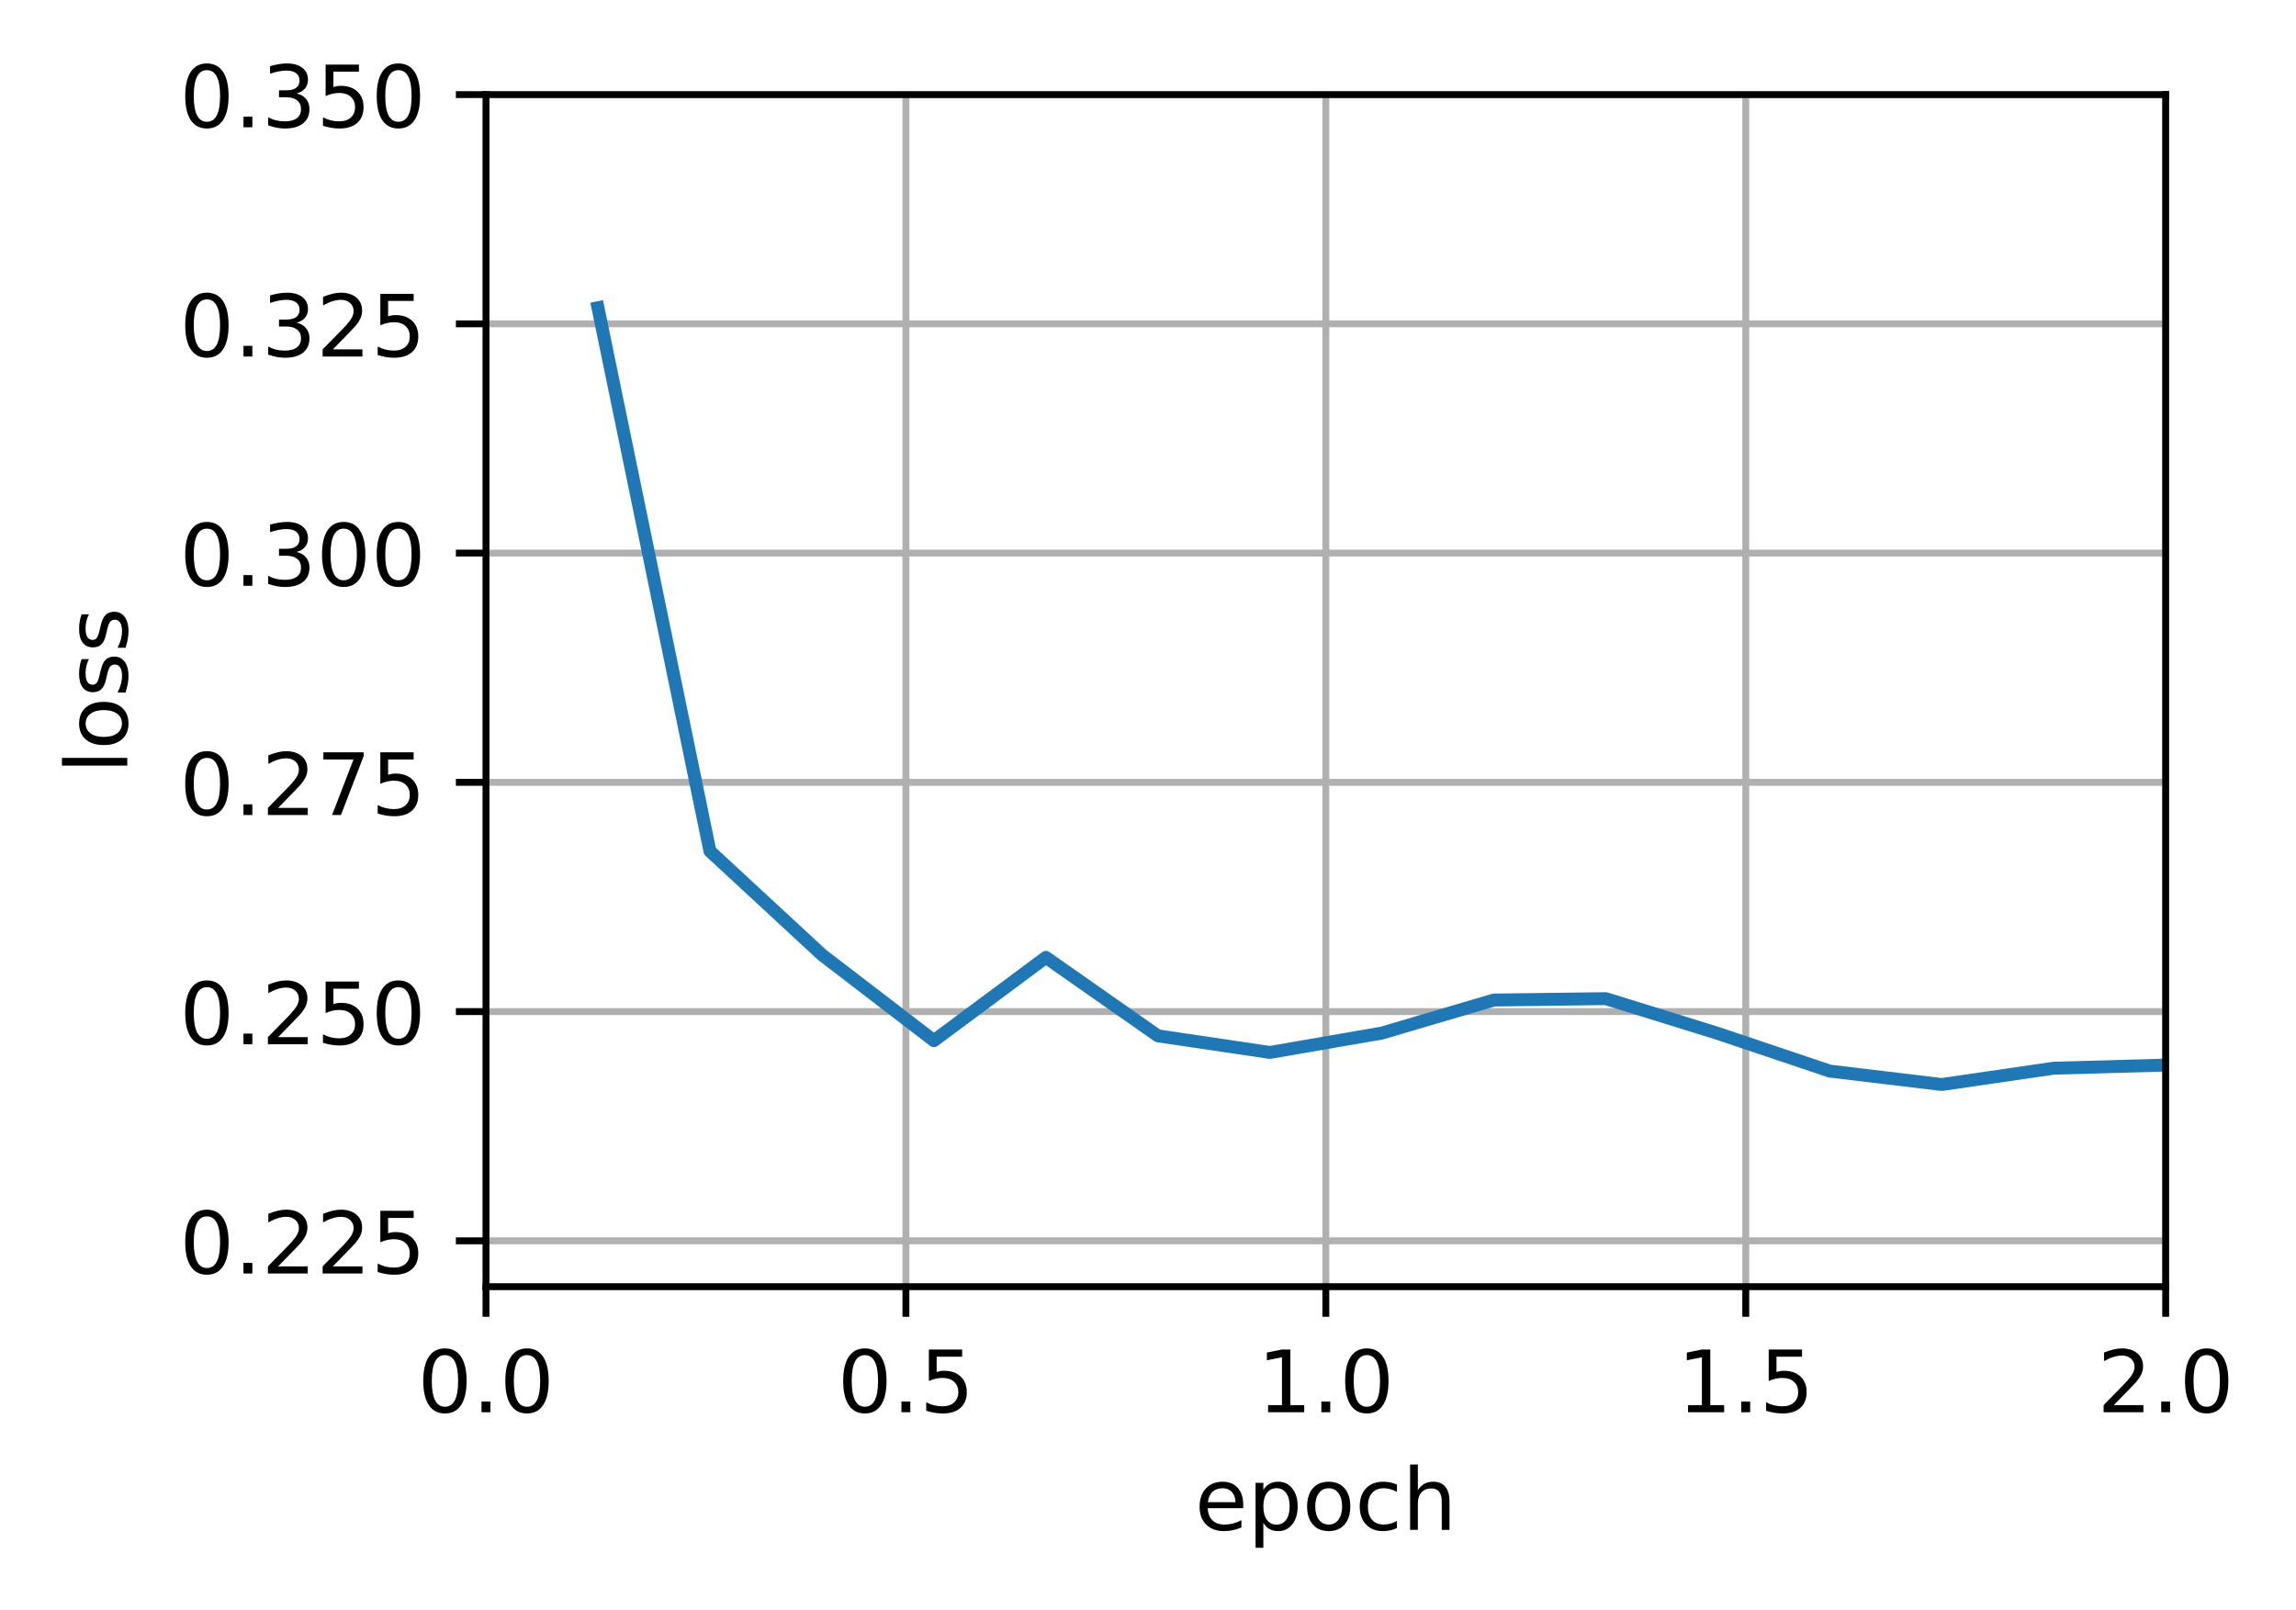
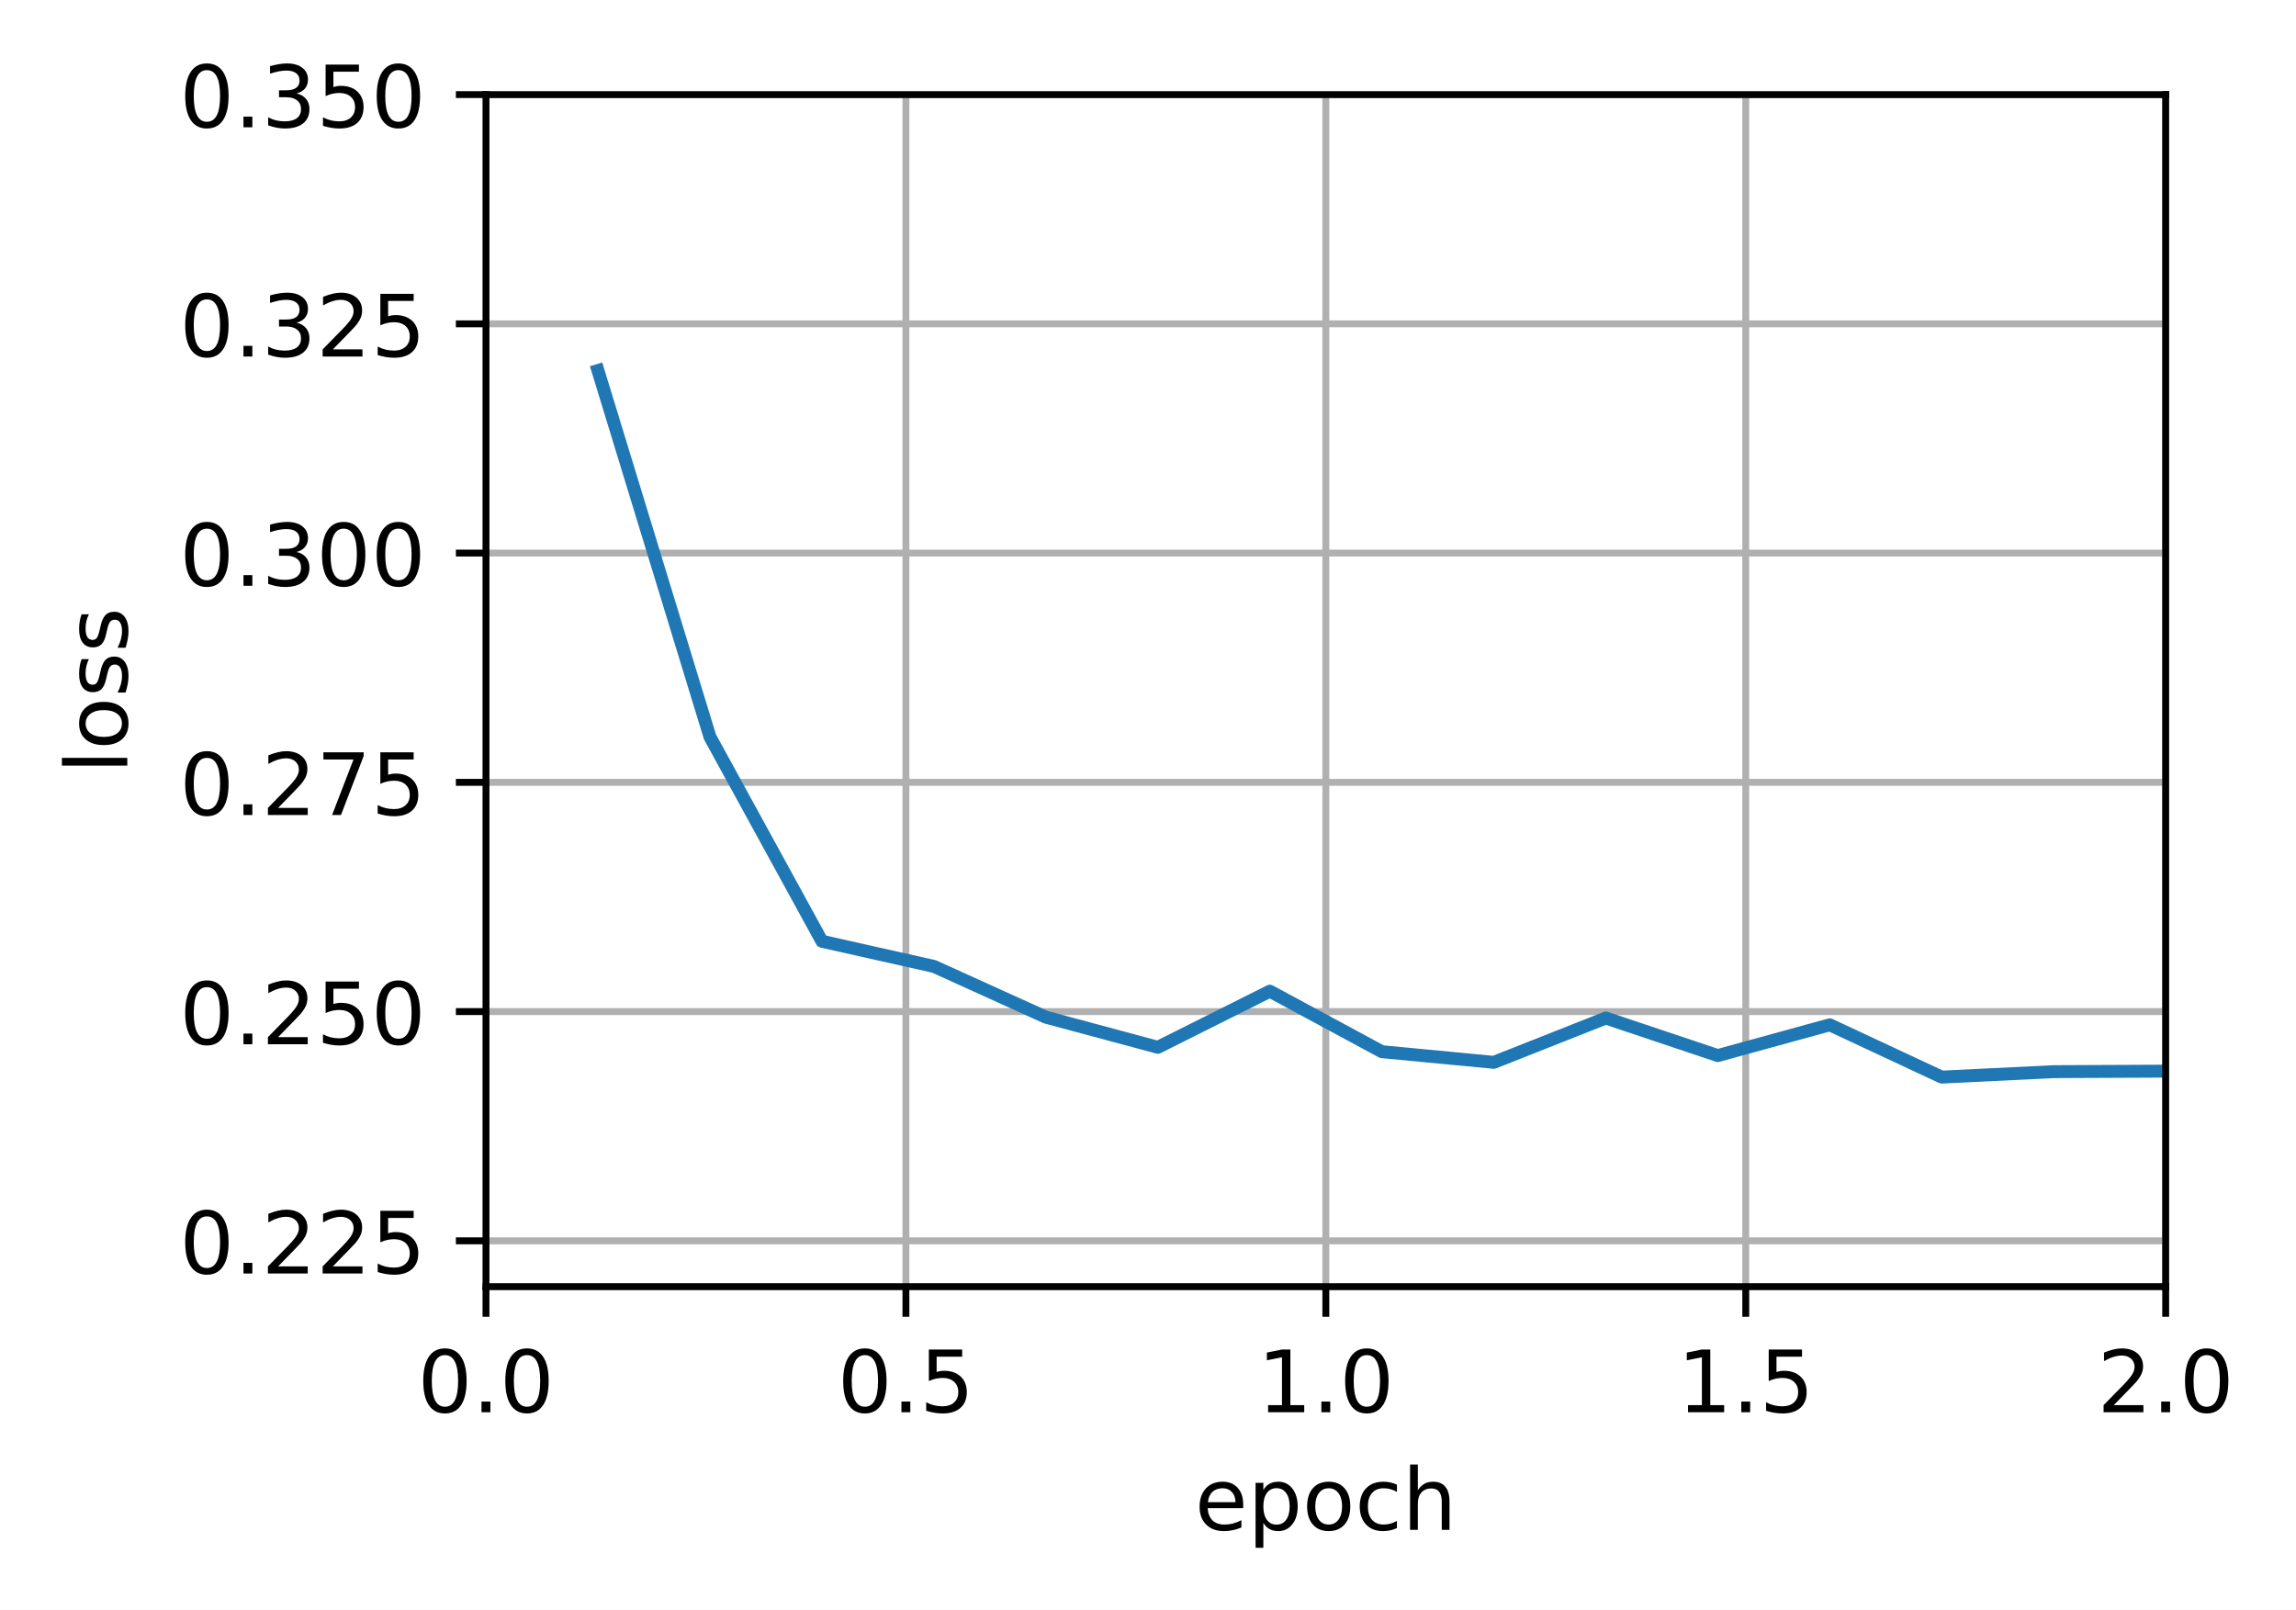
<svg xmlns="http://www.w3.org/2000/svg" xmlns:xlink="http://www.w3.org/1999/xlink" width="266.958pt" height="187.155pt" viewBox="0 0 266.958 187.155" version="1.1">
  <defs>
    <style type="text/css">*{stroke-linejoin: round; stroke-linecap: butt}</style>
  </defs>
  <g id="figure_1">
    <g id="patch_1">
      <path d="M -0 187.155  L 266.958 187.155  L 266.958 -0  L -0 -0  z " style="fill: #ffffff" />
    </g>
    <g id="axes_1">
      <g id="patch_2">
        <path d="M 56.506 149.599  L 251.806 149.599  L 251.806 10.999  L 56.506 10.999  z " style="fill: #ffffff" />
      </g>
      <g id="matplotlib.axis_1">
        <g id="xtick_1">
          <g id="line2d_1">
-             <path d="M 56.506 149.599  L 56.506 10.999  " clip-path="url(#p0966dd7df8)" style="fill: none; stroke: #b0b0b0; stroke-width: 0.8; stroke-linecap: square" />
+             <path d="M 56.506 149.599  L 56.506 10.999  " clip-path="url(#ped5f669c9f)" style="fill: none; stroke: #b0b0b0; stroke-width: 0.8; stroke-linecap: square" />
          </g>
          <g id="line2d_2">
            <defs>
-               <path id="mcffbb135a4" d="M 0 0  L 0 3.5  " style="stroke: #000000; stroke-width: 0.8" />
-             </defs>
-             <g>
-               <use xlink:href="#mcffbb135a4" x="56.506" y="149.599" style="stroke: #000000; stroke-width: 0.8" />
+               <path id="m784ad12a08" d="M 0 0  L 0 3.5  " style="stroke: #000000; stroke-width: 0.8" />
+             </defs>
+             <g>
+               <use xlink:href="#m784ad12a08" x="56.506" y="149.599" style="stroke: #000000; stroke-width: 0.8" />
            </g>
          </g>
          <g id="text_1">
            <g transform="translate(48.55469 164.1977) scale(0.1 -0.1)">
              <defs>
                <path id="DejaVuSans-30" d="M 2034 4250  Q 1547 4250 1301 3770  Q 1056 3291 1056 2328  Q 1056 1369 1301 889  Q 1547 409 2034 409  Q 2525 409 2770 889  Q 3016 1369 3016 2328  Q 3016 3291 2770 3770  Q 2525 4250 2034 4250  z M 2034 4750  Q 2819 4750 3233 4129  Q 3647 3509 3647 2328  Q 3647 1150 3233 529  Q 2819 -91 2034 -91  Q 1250 -91 836 529  Q 422 1150 422 2328  Q 422 3509 836 4129  Q 1250 4750 2034 4750  z " transform="scale(0.015625)" />
                <path id="DejaVuSans-2e" d="M 684 794  L 1344 794  L 1344 0  L 684 0  L 684 794  z " transform="scale(0.015625)" />
              </defs>
              <use xlink:href="#DejaVuSans-30" />
              <use xlink:href="#DejaVuSans-2e" x="63.623" />
              <use xlink:href="#DejaVuSans-30" x="95.41" />
            </g>
          </g>
        </g>
        <g id="xtick_2">
          <g id="line2d_3">
-             <path d="M 105.331 149.599  L 105.331 10.999  " clip-path="url(#p0966dd7df8)" style="fill: none; stroke: #b0b0b0; stroke-width: 0.8; stroke-linecap: square" />
+             <path d="M 105.331 149.599  L 105.331 10.999  " clip-path="url(#ped5f669c9f)" style="fill: none; stroke: #b0b0b0; stroke-width: 0.8; stroke-linecap: square" />
          </g>
          <g id="line2d_4">
            <g>
-               <use xlink:href="#mcffbb135a4" x="105.331" y="149.599" style="stroke: #000000; stroke-width: 0.8" />
+               <use xlink:href="#m784ad12a08" x="105.331" y="149.599" style="stroke: #000000; stroke-width: 0.8" />
            </g>
          </g>
          <g id="text_2">
            <g transform="translate(97.37969 164.1977) scale(0.1 -0.1)">
              <defs>
                <path id="DejaVuSans-35" d="M 691 4666  L 3169 4666  L 3169 4134  L 1269 4134  L 1269 2991  Q 1406 3038 1543 3061  Q 1681 3084 1819 3084  Q 2600 3084 3056 2656  Q 3513 2228 3513 1497  Q 3513 744 3044 326  Q 2575 -91 1722 -91  Q 1428 -91 1123 -41  Q 819 9 494 109  L 494 744  Q 775 591 1075 516  Q 1375 441 1709 441  Q 2250 441 2565 725  Q 2881 1009 2881 1497  Q 2881 1984 2565 2268  Q 2250 2553 1709 2553  Q 1456 2553 1204 2497  Q 953 2441 691 2322  L 691 4666  z " transform="scale(0.015625)" />
              </defs>
              <use xlink:href="#DejaVuSans-30" />
              <use xlink:href="#DejaVuSans-2e" x="63.623" />
              <use xlink:href="#DejaVuSans-35" x="95.41" />
            </g>
          </g>
        </g>
        <g id="xtick_3">
          <g id="line2d_5">
-             <path d="M 154.156 149.599  L 154.156 10.999  " clip-path="url(#p0966dd7df8)" style="fill: none; stroke: #b0b0b0; stroke-width: 0.8; stroke-linecap: square" />
+             <path d="M 154.156 149.599  L 154.156 10.999  " clip-path="url(#ped5f669c9f)" style="fill: none; stroke: #b0b0b0; stroke-width: 0.8; stroke-linecap: square" />
          </g>
          <g id="line2d_6">
            <g>
-               <use xlink:href="#mcffbb135a4" x="154.156" y="149.599" style="stroke: #000000; stroke-width: 0.8" />
+               <use xlink:href="#m784ad12a08" x="154.156" y="149.599" style="stroke: #000000; stroke-width: 0.8" />
            </g>
          </g>
          <g id="text_3">
            <g transform="translate(146.2047 164.1977) scale(0.1 -0.1)">
              <defs>
                <path id="DejaVuSans-31" d="M 794 531  L 1825 531  L 1825 4091  L 703 3866  L 703 4441  L 1819 4666  L 2450 4666  L 2450 531  L 3481 531  L 3481 0  L 794 0  L 794 531  z " transform="scale(0.015625)" />
              </defs>
              <use xlink:href="#DejaVuSans-31" />
              <use xlink:href="#DejaVuSans-2e" x="63.623" />
              <use xlink:href="#DejaVuSans-30" x="95.41" />
            </g>
          </g>
        </g>
        <g id="xtick_4">
          <g id="line2d_7">
-             <path d="M 202.981 149.599  L 202.981 10.999  " clip-path="url(#p0966dd7df8)" style="fill: none; stroke: #b0b0b0; stroke-width: 0.8; stroke-linecap: square" />
+             <path d="M 202.981 149.599  L 202.981 10.999  " clip-path="url(#ped5f669c9f)" style="fill: none; stroke: #b0b0b0; stroke-width: 0.8; stroke-linecap: square" />
          </g>
          <g id="line2d_8">
            <g>
-               <use xlink:href="#mcffbb135a4" x="202.981" y="149.599" style="stroke: #000000; stroke-width: 0.8" />
+               <use xlink:href="#m784ad12a08" x="202.981" y="149.599" style="stroke: #000000; stroke-width: 0.8" />
            </g>
          </g>
          <g id="text_4">
            <g transform="translate(195.0297 164.1977) scale(0.1 -0.1)">
              <use xlink:href="#DejaVuSans-31" />
              <use xlink:href="#DejaVuSans-2e" x="63.623" />
              <use xlink:href="#DejaVuSans-35" x="95.41" />
            </g>
          </g>
        </g>
        <g id="xtick_5">
          <g id="line2d_9">
-             <path d="M 251.806 149.599  L 251.806 10.999  " clip-path="url(#p0966dd7df8)" style="fill: none; stroke: #b0b0b0; stroke-width: 0.8; stroke-linecap: square" />
+             <path d="M 251.806 149.599  L 251.806 10.999  " clip-path="url(#ped5f669c9f)" style="fill: none; stroke: #b0b0b0; stroke-width: 0.8; stroke-linecap: square" />
          </g>
          <g id="line2d_10">
            <g>
-               <use xlink:href="#mcffbb135a4" x="251.806" y="149.599" style="stroke: #000000; stroke-width: 0.8" />
+               <use xlink:href="#m784ad12a08" x="251.806" y="149.599" style="stroke: #000000; stroke-width: 0.8" />
            </g>
          </g>
          <g id="text_5">
            <g transform="translate(243.8547 164.1977) scale(0.1 -0.1)">
              <defs>
                <path id="DejaVuSans-32" d="M 1228 531  L 3431 531  L 3431 0  L 469 0  L 469 531  Q 828 903 1448 1529  Q 2069 2156 2228 2338  Q 2531 2678 2651 2914  Q 2772 3150 2772 3378  Q 2772 3750 2511 3984  Q 2250 4219 1831 4219  Q 1534 4219 1204 4116  Q 875 4013 500 3803  L 500 4441  Q 881 4594 1212 4672  Q 1544 4750 1819 4750  Q 2544 4750 2975 4387  Q 3406 4025 3406 3419  Q 3406 3131 3298 2873  Q 3191 2616 2906 2266  Q 2828 2175 2409 1742  Q 1991 1309 1228 531  z " transform="scale(0.015625)" />
              </defs>
              <use xlink:href="#DejaVuSans-32" />
              <use xlink:href="#DejaVuSans-2e" x="63.623" />
              <use xlink:href="#DejaVuSans-30" x="95.41" />
            </g>
          </g>
        </g>
        <g id="text_6">
          <g transform="translate(138.9281 177.8758) scale(0.1 -0.1)">
            <defs>
              <path id="DejaVuSans-65" d="M 3597 1894  L 3597 1613  L 953 1613  Q 991 1019 1311 708  Q 1631 397 2203 397  Q 2534 397 2845 478  Q 3156 559 3463 722  L 3463 178  Q 3153 47 2828 -22  Q 2503 -91 2169 -91  Q 1331 -91 842 396  Q 353 884 353 1716  Q 353 2575 817 3079  Q 1281 3584 2069 3584  Q 2775 3584 3186 3129  Q 3597 2675 3597 1894  z M 3022 2063  Q 3016 2534 2758 2815  Q 2500 3097 2075 3097  Q 1594 3097 1305 2825  Q 1016 2553 972 2059  L 3022 2063  z " transform="scale(0.015625)" />
              <path id="DejaVuSans-70" d="M 1159 525  L 1159 -1331  L 581 -1331  L 581 3500  L 1159 3500  L 1159 2969  Q 1341 3281 1617 3432  Q 1894 3584 2278 3584  Q 2916 3584 3314 3078  Q 3713 2572 3713 1747  Q 3713 922 3314 415  Q 2916 -91 2278 -91  Q 1894 -91 1617 61  Q 1341 213 1159 525  z M 3116 1747  Q 3116 2381 2855 2742  Q 2594 3103 2138 3103  Q 1681 3103 1420 2742  Q 1159 2381 1159 1747  Q 1159 1113 1420 752  Q 1681 391 2138 391  Q 2594 391 2855 752  Q 3116 1113 3116 1747  z " transform="scale(0.015625)" />
              <path id="DejaVuSans-6f" d="M 1959 3097  Q 1497 3097 1228 2736  Q 959 2375 959 1747  Q 959 1119 1226 758  Q 1494 397 1959 397  Q 2419 397 2687 759  Q 2956 1122 2956 1747  Q 2956 2369 2687 2733  Q 2419 3097 1959 3097  z M 1959 3584  Q 2709 3584 3137 3096  Q 3566 2609 3566 1747  Q 3566 888 3137 398  Q 2709 -91 1959 -91  Q 1206 -91 779 398  Q 353 888 353 1747  Q 353 2609 779 3096  Q 1206 3584 1959 3584  z " transform="scale(0.015625)" />
              <path id="DejaVuSans-63" d="M 3122 3366  L 3122 2828  Q 2878 2963 2633 3030  Q 2388 3097 2138 3097  Q 1578 3097 1268 2742  Q 959 2388 959 1747  Q 959 1106 1268 751  Q 1578 397 2138 397  Q 2388 397 2633 464  Q 2878 531 3122 666  L 3122 134  Q 2881 22 2623 -34  Q 2366 -91 2075 -91  Q 1284 -91 818 406  Q 353 903 353 1747  Q 353 2603 823 3093  Q 1294 3584 2113 3584  Q 2378 3584 2631 3529  Q 2884 3475 3122 3366  z " transform="scale(0.015625)" />
              <path id="DejaVuSans-68" d="M 3513 2113  L 3513 0  L 2938 0  L 2938 2094  Q 2938 2591 2744 2837  Q 2550 3084 2163 3084  Q 1697 3084 1428 2787  Q 1159 2491 1159 1978  L 1159 0  L 581 0  L 581 4863  L 1159 4863  L 1159 2956  Q 1366 3272 1645 3428  Q 1925 3584 2291 3584  Q 2894 3584 3203 3211  Q 3513 2838 3513 2113  z " transform="scale(0.015625)" />
            </defs>
            <use xlink:href="#DejaVuSans-65" />
            <use xlink:href="#DejaVuSans-70" x="61.523" />
            <use xlink:href="#DejaVuSans-6f" x="125" />
            <use xlink:href="#DejaVuSans-63" x="186.182" />
            <use xlink:href="#DejaVuSans-68" x="241.162" />
          </g>
        </g>
      </g>
      <g id="matplotlib.axis_2">
        <g id="ytick_1">
          <g id="line2d_11">
-             <path d="M 56.506 144.268  L 251.806 144.268  " clip-path="url(#p0966dd7df8)" style="fill: none; stroke: #b0b0b0; stroke-width: 0.8; stroke-linecap: square" />
+             <path d="M 56.506 144.268  L 251.806 144.268  " clip-path="url(#ped5f669c9f)" style="fill: none; stroke: #b0b0b0; stroke-width: 0.8; stroke-linecap: square" />
          </g>
          <g id="line2d_12">
            <defs>
-               <path id="m9ce7ac8af3" d="M 0 0  L -3.5 0  " style="stroke: #000000; stroke-width: 0.8" />
-             </defs>
-             <g>
-               <use xlink:href="#m9ce7ac8af3" x="56.506" y="144.268" style="stroke: #000000; stroke-width: 0.8" />
+               <path id="mdf318da475" d="M 0 0  L -3.5 0  " style="stroke: #000000; stroke-width: 0.8" />
+             </defs>
+             <g>
+               <use xlink:href="#mdf318da475" x="56.506" y="144.268" style="stroke: #000000; stroke-width: 0.8" />
            </g>
          </g>
          <g id="text_7">
            <g transform="translate(20.87813 148.0677) scale(0.1 -0.1)">
              <use xlink:href="#DejaVuSans-30" />
              <use xlink:href="#DejaVuSans-2e" x="63.623" />
              <use xlink:href="#DejaVuSans-32" x="95.41" />
              <use xlink:href="#DejaVuSans-32" x="159.033" />
              <use xlink:href="#DejaVuSans-35" x="222.656" />
            </g>
          </g>
        </g>
        <g id="ytick_2">
          <g id="line2d_13">
-             <path d="M 56.506 117.615  L 251.806 117.615  " clip-path="url(#p0966dd7df8)" style="fill: none; stroke: #b0b0b0; stroke-width: 0.8; stroke-linecap: square" />
+             <path d="M 56.506 117.615  L 251.806 117.615  " clip-path="url(#ped5f669c9f)" style="fill: none; stroke: #b0b0b0; stroke-width: 0.8; stroke-linecap: square" />
          </g>
          <g id="line2d_14">
            <g>
-               <use xlink:href="#m9ce7ac8af3" x="56.506" y="117.615" style="stroke: #000000; stroke-width: 0.8" />
+               <use xlink:href="#mdf318da475" x="56.506" y="117.615" style="stroke: #000000; stroke-width: 0.8" />
            </g>
          </g>
          <g id="text_8">
            <g transform="translate(20.87813 121.4138) scale(0.1 -0.1)">
              <use xlink:href="#DejaVuSans-30" />
              <use xlink:href="#DejaVuSans-2e" x="63.623" />
              <use xlink:href="#DejaVuSans-32" x="95.41" />
              <use xlink:href="#DejaVuSans-35" x="159.033" />
              <use xlink:href="#DejaVuSans-30" x="222.656" />
            </g>
          </g>
        </g>
        <g id="ytick_3">
          <g id="line2d_15">
-             <path d="M 56.506 90.961  L 251.806 90.961  " clip-path="url(#p0966dd7df8)" style="fill: none; stroke: #b0b0b0; stroke-width: 0.8; stroke-linecap: square" />
+             <path d="M 56.506 90.961  L 251.806 90.961  " clip-path="url(#ped5f669c9f)" style="fill: none; stroke: #b0b0b0; stroke-width: 0.8; stroke-linecap: square" />
          </g>
          <g id="line2d_16">
            <g>
-               <use xlink:href="#m9ce7ac8af3" x="56.506" y="90.961" style="stroke: #000000; stroke-width: 0.8" />
+               <use xlink:href="#mdf318da475" x="56.506" y="90.961" style="stroke: #000000; stroke-width: 0.8" />
            </g>
          </g>
          <g id="text_9">
            <g transform="translate(20.87813 94.75998) scale(0.1 -0.1)">
              <defs>
                <path id="DejaVuSans-37" d="M 525 4666  L 3525 4666  L 3525 4397  L 1831 0  L 1172 0  L 2766 4134  L 525 4134  L 525 4666  z " transform="scale(0.015625)" />
              </defs>
              <use xlink:href="#DejaVuSans-30" />
              <use xlink:href="#DejaVuSans-2e" x="63.623" />
              <use xlink:href="#DejaVuSans-32" x="95.41" />
              <use xlink:href="#DejaVuSans-37" x="159.033" />
              <use xlink:href="#DejaVuSans-35" x="222.656" />
            </g>
          </g>
        </g>
        <g id="ytick_4">
          <g id="line2d_17">
-             <path d="M 56.506 64.307  L 251.806 64.307  " clip-path="url(#p0966dd7df8)" style="fill: none; stroke: #b0b0b0; stroke-width: 0.8; stroke-linecap: square" />
+             <path d="M 56.506 64.307  L 251.806 64.307  " clip-path="url(#ped5f669c9f)" style="fill: none; stroke: #b0b0b0; stroke-width: 0.8; stroke-linecap: square" />
          </g>
          <g id="line2d_18">
            <g>
-               <use xlink:href="#m9ce7ac8af3" x="56.506" y="64.307" style="stroke: #000000; stroke-width: 0.8" />
+               <use xlink:href="#mdf318da475" x="56.506" y="64.307" style="stroke: #000000; stroke-width: 0.8" />
            </g>
          </g>
          <g id="text_10">
            <g transform="translate(20.87813 68.10613) scale(0.1 -0.1)">
              <defs>
                <path id="DejaVuSans-33" d="M 2597 2516  Q 3050 2419 3304 2112  Q 3559 1806 3559 1356  Q 3559 666 3084 287  Q 2609 -91 1734 -91  Q 1441 -91 1130 -33  Q 819 25 488 141  L 488 750  Q 750 597 1062 519  Q 1375 441 1716 441  Q 2309 441 2620 675  Q 2931 909 2931 1356  Q 2931 1769 2642 2001  Q 2353 2234 1838 2234  L 1294 2234  L 1294 2753  L 1863 2753  Q 2328 2753 2575 2939  Q 2822 3125 2822 3475  Q 2822 3834 2567 4026  Q 2313 4219 1838 4219  Q 1578 4219 1281 4162  Q 984 4106 628 3988  L 628 4550  Q 988 4650 1302 4700  Q 1616 4750 1894 4750  Q 2613 4750 3031 4423  Q 3450 4097 3450 3541  Q 3450 3153 3228 2886  Q 3006 2619 2597 2516  z " transform="scale(0.015625)" />
              </defs>
              <use xlink:href="#DejaVuSans-30" />
              <use xlink:href="#DejaVuSans-2e" x="63.623" />
              <use xlink:href="#DejaVuSans-33" x="95.41" />
              <use xlink:href="#DejaVuSans-30" x="159.033" />
              <use xlink:href="#DejaVuSans-30" x="222.656" />
            </g>
          </g>
        </g>
        <g id="ytick_5">
          <g id="line2d_19">
-             <path d="M 56.506 37.653  L 251.806 37.653  " clip-path="url(#p0966dd7df8)" style="fill: none; stroke: #b0b0b0; stroke-width: 0.8; stroke-linecap: square" />
+             <path d="M 56.506 37.653  L 251.806 37.653  " clip-path="url(#ped5f669c9f)" style="fill: none; stroke: #b0b0b0; stroke-width: 0.8; stroke-linecap: square" />
          </g>
          <g id="line2d_20">
            <g>
-               <use xlink:href="#m9ce7ac8af3" x="56.506" y="37.653" style="stroke: #000000; stroke-width: 0.8" />
+               <use xlink:href="#mdf318da475" x="56.506" y="37.653" style="stroke: #000000; stroke-width: 0.8" />
            </g>
          </g>
          <g id="text_11">
            <g transform="translate(20.87813 41.45228) scale(0.1 -0.1)">
              <use xlink:href="#DejaVuSans-30" />
              <use xlink:href="#DejaVuSans-2e" x="63.623" />
              <use xlink:href="#DejaVuSans-33" x="95.41" />
              <use xlink:href="#DejaVuSans-32" x="159.033" />
              <use xlink:href="#DejaVuSans-35" x="222.656" />
            </g>
          </g>
        </g>
        <g id="ytick_6">
          <g id="line2d_21">
-             <path d="M 56.506 10.999  L 251.806 10.999  " clip-path="url(#p0966dd7df8)" style="fill: none; stroke: #b0b0b0; stroke-width: 0.8; stroke-linecap: square" />
+             <path d="M 56.506 10.999  L 251.806 10.999  " clip-path="url(#ped5f669c9f)" style="fill: none; stroke: #b0b0b0; stroke-width: 0.8; stroke-linecap: square" />
          </g>
          <g id="line2d_22">
            <g>
-               <use xlink:href="#m9ce7ac8af3" x="56.506" y="10.999" style="stroke: #000000; stroke-width: 0.8" />
+               <use xlink:href="#mdf318da475" x="56.506" y="10.999" style="stroke: #000000; stroke-width: 0.8" />
            </g>
          </g>
          <g id="text_12">
            <g transform="translate(20.87813 14.79844) scale(0.1 -0.1)">
              <use xlink:href="#DejaVuSans-30" />
              <use xlink:href="#DejaVuSans-2e" x="63.623" />
              <use xlink:href="#DejaVuSans-33" x="95.41" />
              <use xlink:href="#DejaVuSans-35" x="159.033" />
              <use xlink:href="#DejaVuSans-30" x="222.656" />
            </g>
          </g>
        </g>
        <g id="text_13">
          <g transform="translate(14.79844 89.95703) rotate(-90) scale(0.1 -0.1)">
            <defs>
              <path id="DejaVuSans-6c" d="M 603 4863  L 1178 4863  L 1178 0  L 603 0  L 603 4863  z " transform="scale(0.015625)" />
              <path id="DejaVuSans-73" d="M 2834 3397  L 2834 2853  Q 2591 2978 2328 3040  Q 2066 3103 1784 3103  Q 1356 3103 1142 2972  Q 928 2841 928 2578  Q 928 2378 1081 2264  Q 1234 2150 1697 2047  L 1894 2003  Q 2506 1872 2764 1633  Q 3022 1394 3022 966  Q 3022 478 2636 193  Q 2250 -91 1575 -91  Q 1294 -91 989 -36  Q 684 19 347 128  L 347 722  Q 666 556 975 473  Q 1284 391 1588 391  Q 1994 391 2212 530  Q 2431 669 2431 922  Q 2431 1156 2273 1281  Q 2116 1406 1581 1522  L 1381 1569  Q 847 1681 609 1914  Q 372 2147 372 2553  Q 372 3047 722 3315  Q 1072 3584 1716 3584  Q 2034 3584 2315 3537  Q 2597 3491 2834 3397  z " transform="scale(0.015625)" />
            </defs>
            <use xlink:href="#DejaVuSans-6c" />
            <use xlink:href="#DejaVuSans-6f" x="27.783" />
            <use xlink:href="#DejaVuSans-73" x="88.965" />
            <use xlink:href="#DejaVuSans-73" x="141.064" />
          </g>
        </g>
      </g>
      <g id="line2d_23">
-         <path d="M 69.526 35.778  L 82.546 98.96  L 95.566 111.006  L 108.586 120.995  L 121.606 111.313  L 134.626 120.433  L 147.646 122.366  L 160.666 120.114  L 173.686 116.272  L 186.706 116.109  L 199.726 120.151  L 212.746 124.534  L 225.766 126.093  L 238.786 124.197  L 251.806 123.836  " clip-path="url(#p0966dd7df8)" style="fill: none; stroke: #1f77b4; stroke-width: 1.5; stroke-linecap: square" />
+         <path d="M 69.526 43.079  L 82.546 85.674  L 95.566 109.44  L 108.586 112.362  L 121.606 118.265  L 134.626 121.767  L 147.646 115.243  L 160.666 122.276  L 173.686 123.517  L 186.706 118.365  L 199.726 122.728  L 212.746 119.152  L 225.766 125.233  L 238.786 124.598  L 251.806 124.539  " clip-path="url(#ped5f669c9f)" style="fill: none; stroke: #1f77b4; stroke-width: 1.5; stroke-linecap: square" />
      </g>
      <g id="patch_3">
        <path d="M 56.506 149.599  L 56.506 10.999  " style="fill: none; stroke: #000000; stroke-width: 0.8; stroke-linejoin: miter; stroke-linecap: square" />
      </g>
      <g id="patch_4">
        <path d="M 251.806 149.599  L 251.806 10.999  " style="fill: none; stroke: #000000; stroke-width: 0.8; stroke-linejoin: miter; stroke-linecap: square" />
      </g>
      <g id="patch_5">
        <path d="M 56.506 149.599  L 251.806 149.599  " style="fill: none; stroke: #000000; stroke-width: 0.8; stroke-linejoin: miter; stroke-linecap: square" />
      </g>
      <g id="patch_6">
        <path d="M 56.506 10.999  L 251.806 10.999  " style="fill: none; stroke: #000000; stroke-width: 0.8; stroke-linejoin: miter; stroke-linecap: square" />
      </g>
    </g>
  </g>
  <defs>
-     <clipPath id="p0966dd7df8">
+     <clipPath id="ped5f669c9f">
      <rect x="56.506" y="10.999" width="195.3" height="138.6" />
    </clipPath>
  </defs>
</svg>
